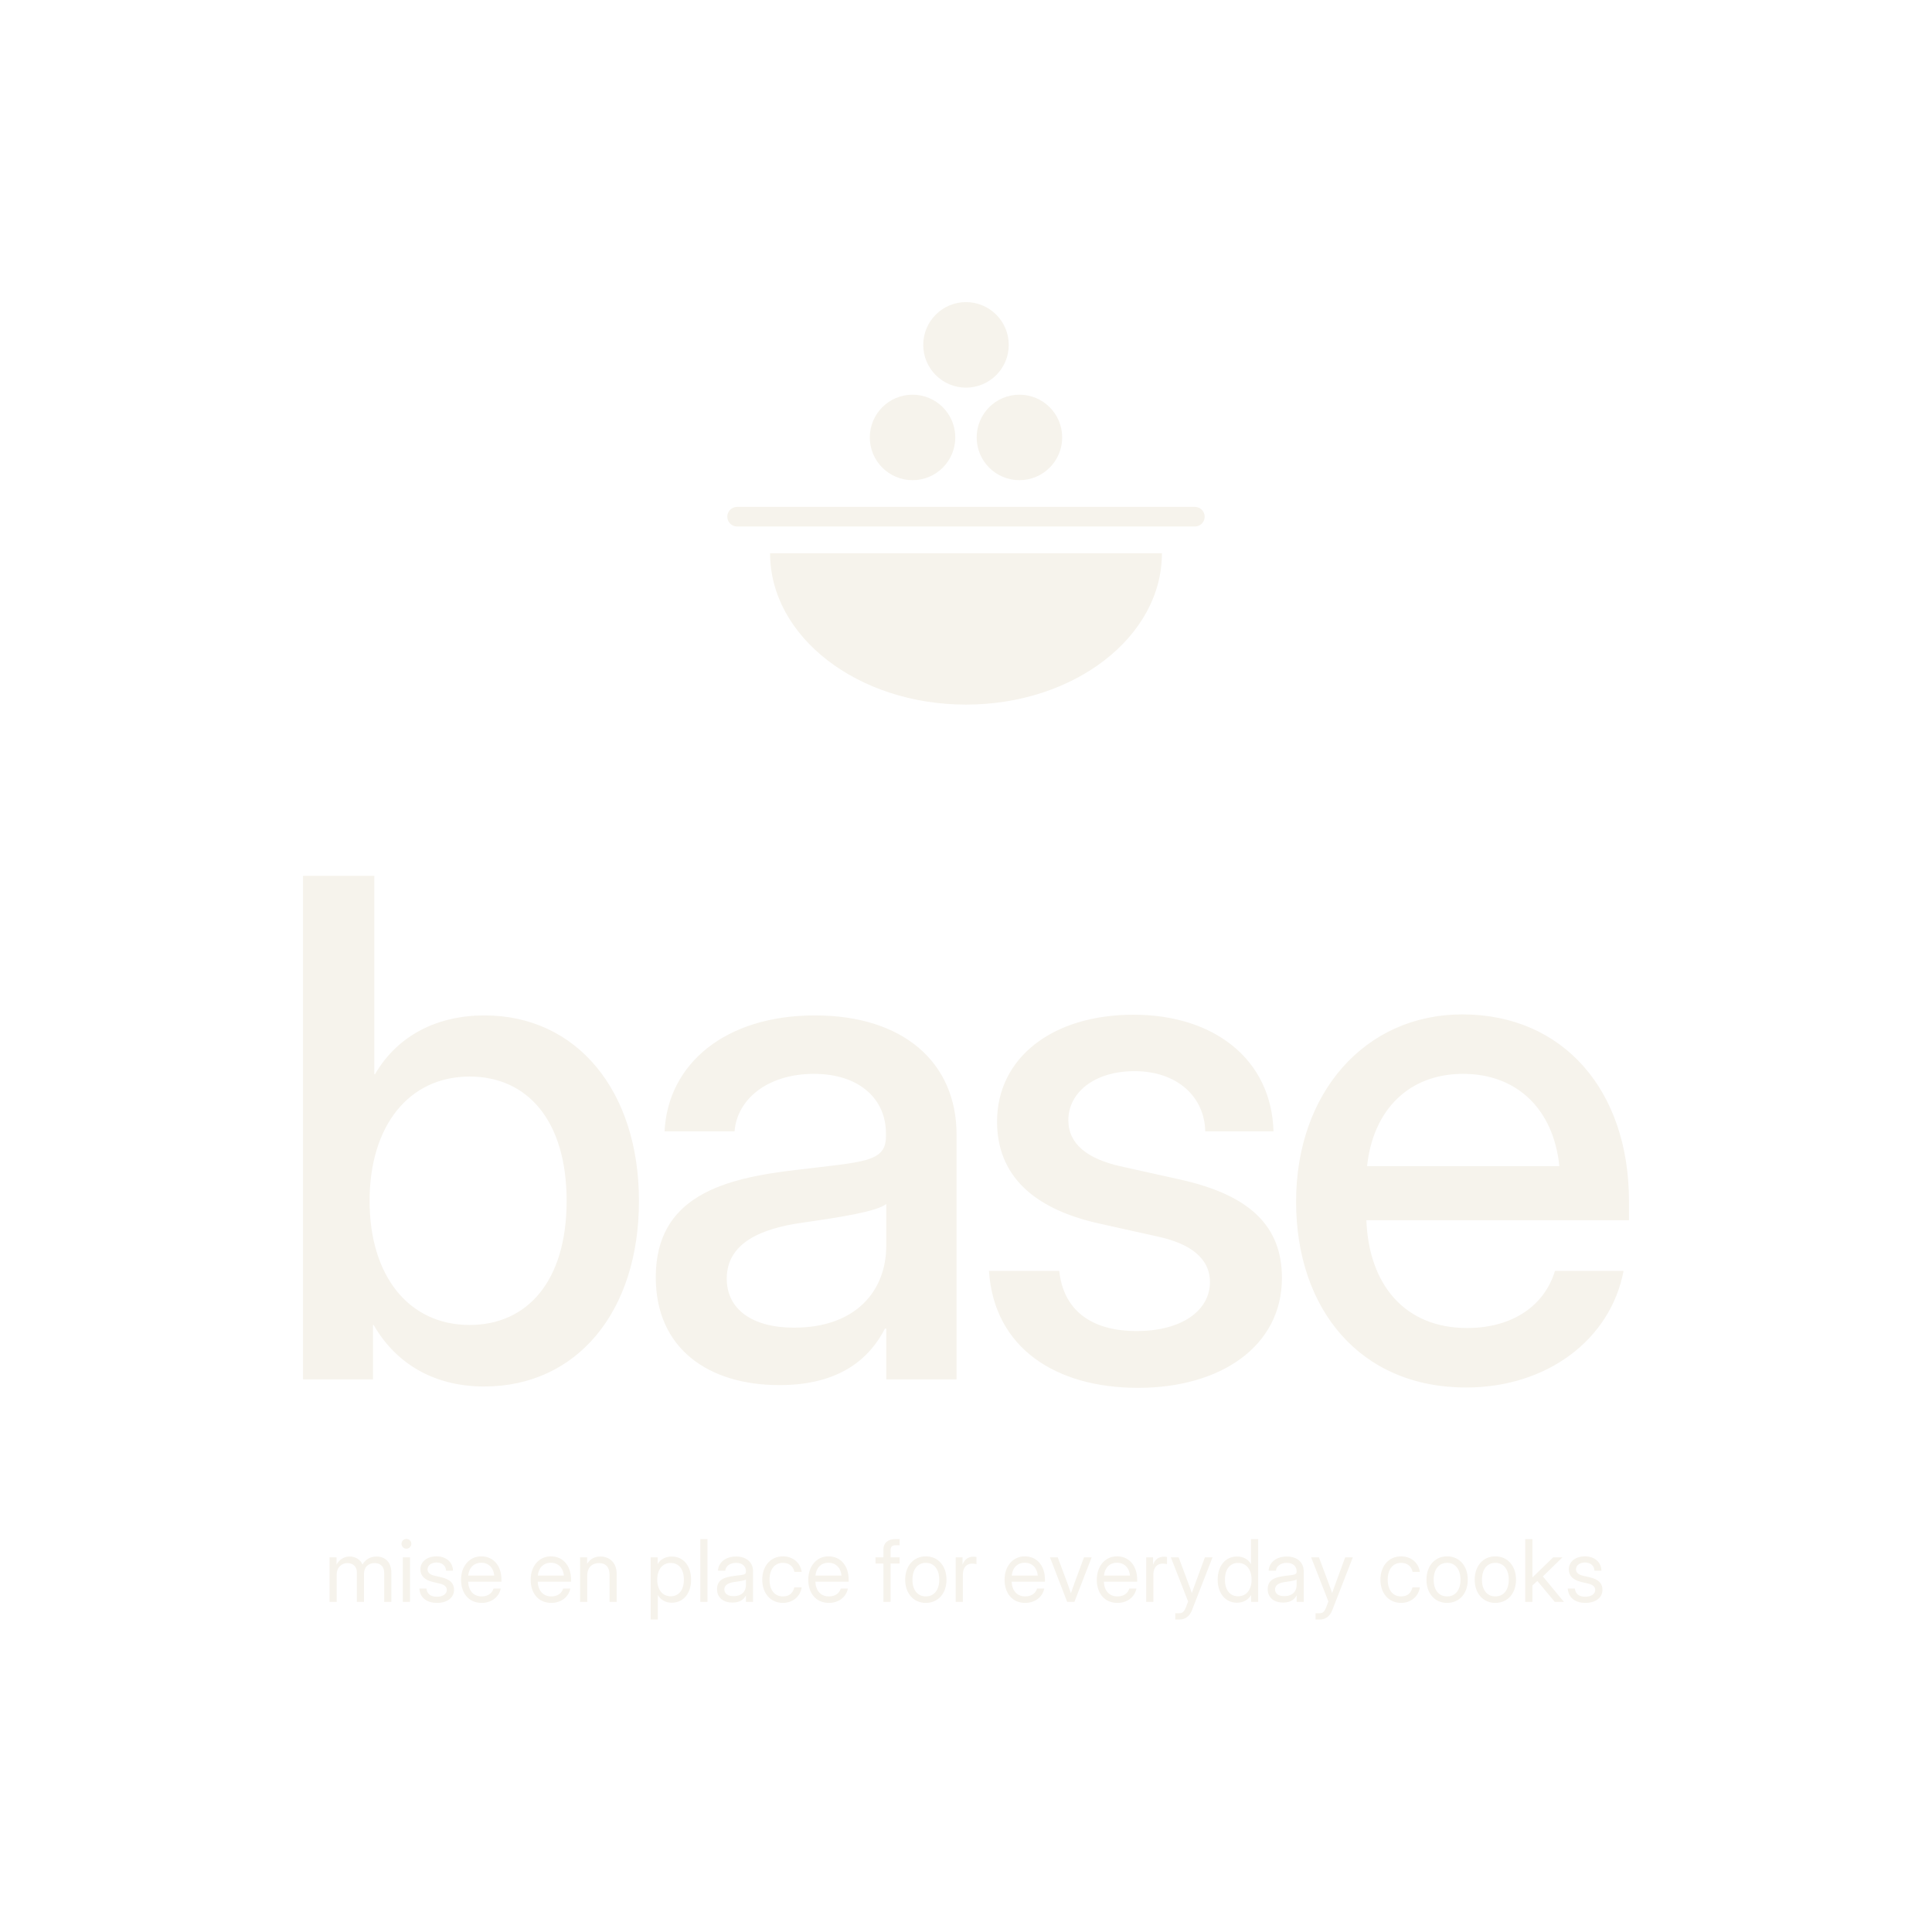
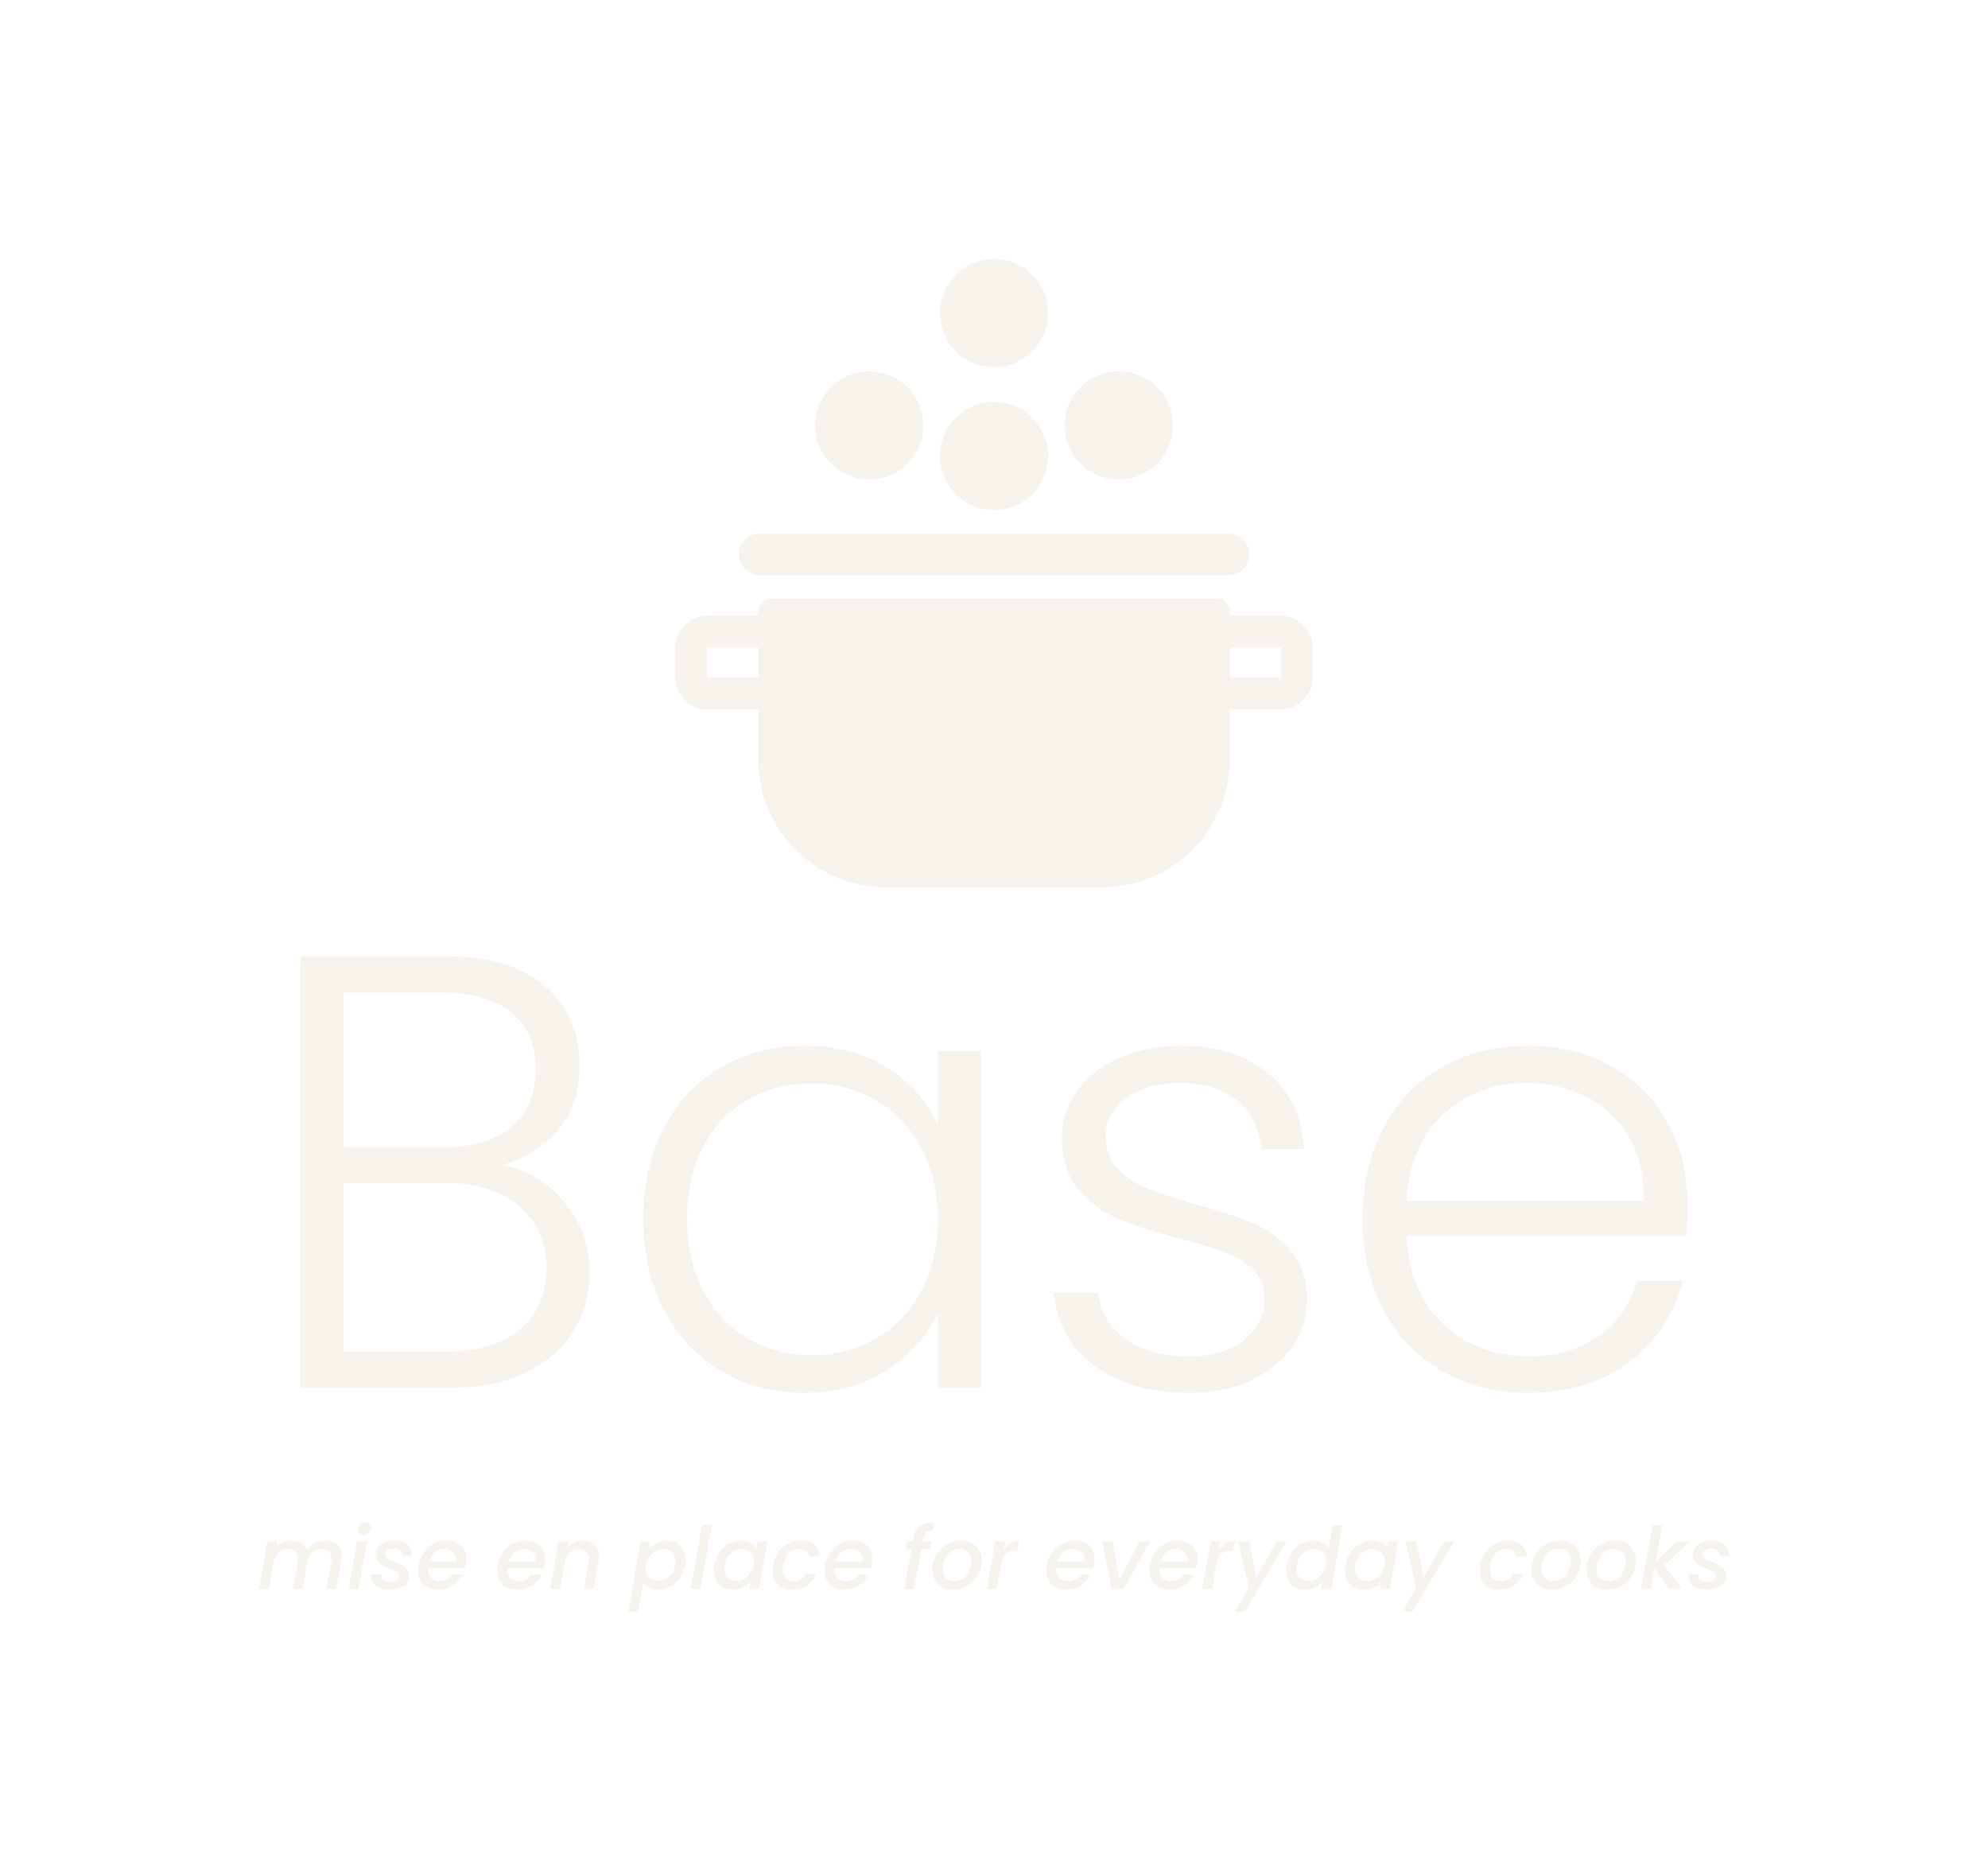
- <svg xmlns="http://www.w3.org/2000/svg" viewBox="0 0 557.77 555.28" width="558" height="555" role="img" aria-label="Base — mise en place for everyday cooks">
-   <path fill="#F6F3EC" d="M212.75 146.47L345.02 146.47C346.58 146.47 347.85 147.74 347.85 149.3L347.85 149.3C347.85 150.87 346.58 152.14 345.02 152.14L212.75 152.14C211.18 152.14 209.91 150.87 209.91 149.3L209.91 149.3C209.91 147.74 211.18 146.47 212.75 146.47ZM222.27 159.86L335.5 159.86C335.5 184.02 310.15 203.6 278.88 203.6C247.61 203.6 222.27 184.02 222.27 159.86ZM275.79 126.4C275.79 133.22 270.26 138.75 263.44 138.75C256.62 138.75 251.09 133.22 251.09 126.4C251.09 119.58 256.62 114.05 263.44 114.05C270.26 114.05 275.79 119.58 275.79 126.4ZM306.68 126.4C306.68 133.22 301.15 138.75 294.32 138.75C287.5 138.75 281.97 133.22 281.97 126.4C281.97 119.58 287.5 114.05 294.32 114.05C301.15 114.05 306.68 119.58 306.68 126.4ZM291.24 99.66C291.24 106.48 285.7 112.01 278.88 112.01C272.06 112.01 266.53 106.48 266.53 99.66C266.53 92.84 272.06 87.3 278.88 87.3C285.7 87.3 291.24 92.84 291.24 99.66Z" />
-   <path fill="#F6F3EC" d="M139.65 400.64C166.5 400.64 184.38 378.96 184.38 347.02C184.38 315.19 166.41 293.41 139.75 293.41C126.37 293.41 114.75 298.98 108.11 310.4L107.91 310.4L107.91 253.08L87.3 253.08L87.3 398.58L107.52 398.58L107.52 382.86L107.71 382.86C114.65 394.87 126.17 400.64 139.65 400.64ZM135.45 382.86C117.87 382.86 106.54 368.7 106.54 347.02C106.54 325.34 117.87 311.08 135.45 311.08C152.05 311.08 163.48 323.68 163.48 347.02C163.48 370.26 152.05 382.86 135.45 382.86ZM224.98 400.24C242.76 400.24 251.16 392.24 255.45 383.94L255.84 383.94L255.84 398.58L276.16 398.58L276.16 327.88C276.16 306.89 260.63 293.41 235.24 293.41C209.46 293.41 192.76 307.28 191.78 326.91L212 326.91C212.78 317.43 221.76 310.3 234.95 310.3C248.03 310.3 255.75 317.53 255.75 327.49L255.75 328.37C255.75 335.89 249.3 335.69 229.96 338.04C208.97 340.48 189.24 345.56 189.24 369.09C189.24 389.7 204.48 400.24 224.98 400.24ZM229.18 383.64C217.17 383.64 209.75 378.37 209.75 369.48C209.75 359.03 219.91 355.03 231.14 353.37C242.07 351.81 253.01 350.15 255.84 347.9L255.84 360.01C255.84 372.71 247.35 383.64 229.18 383.64ZM328.58 401.03C352.61 401.03 370.18 388.92 370.18 369.29C370.18 354.35 361 345.36 340.89 340.87L323.31 336.96C314.03 334.82 308.46 330.62 308.46 323.68C308.46 315.77 315.89 309.52 327.61 309.52C339.81 309.52 347.82 316.85 348.02 326.91L367.74 326.91C367.16 306.1 350.55 293.21 327.31 293.21C303.68 293.21 287.86 305.81 287.86 324.07C287.86 339.41 298.02 349.27 317.45 353.57L334.54 357.37C343.43 359.33 349.38 363.43 349.38 370.46C349.38 378.66 341.28 384.62 328.19 384.62C314.81 384.62 307 378.37 305.83 367.24L285.52 367.24C286.98 389.6 304.95 401.03 328.58 401.03ZM423.39 400.93C446.73 400.93 465.09 387.16 468.9 367.24L449.07 367.24C446.14 377 437.16 383.74 423.68 383.74C405.62 383.74 395.27 371.14 394.58 352.59L470.46 352.59L470.46 347.02C470.46 315.19 451.52 293.12 422.32 293.12C394.19 293.12 374.27 315.77 374.27 347.22C374.27 378.37 392.82 400.93 423.39 400.93ZM394.78 336.96C396.54 320.56 406.98 310.3 422.51 310.3C438.14 310.3 448.68 320.56 450.34 336.96Z" />
-   <path fill="#F6F3EC" d="M94.97 462.88L97.04 462.88L97.04 455.03C97.04 452.82 98.53 451.67 100.15 451.67C101.71 451.67 102.86 452.7 102.86 454.23L102.86 462.88L104.93 462.88L104.93 454.69C104.93 452.95 106.08 451.67 107.97 451.67C109.44 451.67 110.76 452.45 110.76 454.45L110.76 462.88L112.83 462.88L112.83 454.45C112.83 451.28 110.9 449.77 108.55 449.77C106.64 449.77 105.2 450.77 104.5 452.09C103.96 450.79 102.57 449.77 100.8 449.77C99.23 449.77 97.81 450.59 96.99 452.1L96.99 450.01L94.97 450.01ZM116.15 462.88L118.22 462.88L118.22 450.01L116.15 450.01ZM117.18 447.51C117.96 447.51 118.6 446.87 118.6 446.09C118.6 445.31 117.96 444.68 117.18 444.68C116.4 444.68 115.77 445.31 115.77 446.09C115.77 446.87 116.4 447.51 117.18 447.51ZM126.02 463.17C128.83 463.17 130.95 461.76 130.95 459.37C130.95 457.52 129.82 456.39 127.36 455.8L125.29 455.31C124.05 455.02 123.29 454.45 123.29 453.47C123.29 452.38 124.31 451.5 125.89 451.5C127.55 451.5 128.61 452.5 128.63 453.86L130.65 453.86C130.58 451.31 128.57 449.72 125.89 449.72C123.14 449.72 121.22 451.28 121.22 453.47C121.22 455.35 122.47 456.57 124.85 457.13L126.92 457.62C128.07 457.89 128.86 458.45 128.86 459.42C128.86 460.57 127.75 461.39 125.97 461.39C124.17 461.39 123.12 460.57 122.98 459.03L120.93 459.03C121.1 461.83 123.27 463.17 126.02 463.17ZM138.94 463.17C141.75 463.17 143.94 461.49 144.43 459.03L142.35 459.03C141.96 460.37 140.77 461.3 138.94 461.3C136.51 461.3 135.12 459.57 135.02 457.04L144.65 457.04L144.65 456.47C144.65 452.48 142.38 449.72 138.8 449.72C135.39 449.72 132.97 452.56 132.97 456.47C132.97 460.35 135.17 463.17 138.94 463.17ZM135.04 455.27C135.26 453 136.69 451.57 138.8 451.57C140.92 451.57 142.35 453 142.57 455.27ZM159.06 463.17C161.86 463.17 164.05 461.49 164.54 459.03L162.47 459.03C162.08 460.37 160.89 461.3 159.06 461.3C156.62 461.3 155.23 459.57 155.13 457.04L164.76 457.04L164.76 456.47C164.76 452.48 162.49 449.72 158.91 449.72C155.5 449.72 153.09 452.56 153.09 456.47C153.09 460.35 155.28 463.17 159.06 463.17ZM155.16 455.27C155.38 453 156.8 451.57 158.91 451.57C161.03 451.57 162.47 453 162.69 455.27ZM169.44 455.35C169.44 452.76 170.95 451.67 172.83 451.67C174.76 451.67 175.88 452.8 175.88 455.03L175.88 462.88L177.95 462.88L177.95 454.89C177.95 451.46 175.82 449.77 173.22 449.77C171.59 449.77 170.28 450.44 169.4 451.9L169.4 450.01L167.37 450.01L167.37 462.88L169.44 462.88ZM187.76 467.97L189.83 467.97L189.83 460.93L189.85 460.93C190.78 462.42 192.2 463.12 193.87 463.12C197.22 463.12 199.45 460.41 199.45 456.45C199.45 452.48 197.22 449.77 193.87 449.77C192.2 449.77 190.63 450.48 189.8 451.92L189.78 451.92L189.78 450.01L187.76 450.01ZM193.55 461.26C191.17 461.26 189.66 459.36 189.66 456.45C189.66 453.54 191.17 451.62 193.55 451.62C195.78 451.62 197.36 453.29 197.36 456.45C197.36 459.6 195.78 461.26 193.55 461.26ZM204.18 444.73L202.11 444.73L202.11 462.88L204.18 462.88ZM211.43 463.08C213.77 463.08 214.78 461.98 215.25 461.05L215.3 461.05L215.3 462.88L217.35 462.88L217.35 454.01C217.35 451.46 215.45 449.77 212.45 449.77C209.4 449.77 207.32 451.51 207.21 453.86L209.32 453.86C209.42 452.59 210.66 451.6 212.45 451.6C214.25 451.6 215.3 452.61 215.3 454.01L215.3 454.13C215.3 455.12 214.51 455.02 212.06 455.35C209.48 455.69 206.94 456.23 206.94 459.18C206.94 461.75 208.87 463.08 211.43 463.08ZM211.72 461.22C210.07 461.22 209.06 460.5 209.06 459.3C209.06 457.85 210.48 457.34 211.96 457.13C213.44 456.92 214.98 456.69 215.3 456.4L215.3 458.01C215.3 459.69 214.25 461.22 211.72 461.22ZM225.98 463.17C228.88 463.17 231.05 461.22 231.4 458.69L229.27 458.69C228.87 460.26 227.91 461.3 225.98 461.3C223.54 461.3 222.11 459.4 222.11 456.47C222.11 453.52 223.56 451.6 225.98 451.6C227.88 451.6 229 452.7 229.31 454.21L231.4 454.21C231.05 451.61 228.9 449.72 225.98 449.72C222.41 449.72 220.01 452.52 220.01 456.47C220.01 460.4 222.41 463.17 225.98 463.17ZM239.28 463.17C242.08 463.17 244.27 461.49 244.76 459.03L242.69 459.03C242.3 460.37 241.11 461.3 239.28 461.3C236.84 461.3 235.45 459.57 235.36 457.04L244.98 457.04L244.98 456.47C244.98 452.48 242.71 449.72 239.13 449.72C235.72 449.72 233.31 452.56 233.31 456.47C233.31 460.35 235.5 463.17 239.28 463.17ZM235.38 455.27C235.6 453 237.02 451.57 239.13 451.57C241.25 451.57 242.69 453 242.91 455.27ZM259.7 450.01L257.09 450.01L257.09 448.04C257.09 446.93 257.5 446.51 258.6 446.51L259.7 446.51L259.7 444.73L258.41 444.73C256.32 444.73 255.02 445.88 255.02 447.72L255.02 450.01L252.73 450.01L252.73 451.79L255.02 451.79L255.02 462.88L257.09 462.88L257.09 451.79L259.7 451.79ZM267.28 463.17C270.85 463.17 273.25 460.4 273.25 456.47C273.25 452.52 270.85 449.72 267.28 449.72C263.71 449.72 261.31 452.52 261.31 456.47C261.31 460.4 263.71 463.17 267.28 463.17ZM267.28 461.3C264.84 461.3 263.41 459.4 263.41 456.47C263.41 453.52 264.86 451.6 267.28 451.6C269.71 451.6 271.16 453.54 271.16 456.47C271.16 459.38 269.72 461.3 267.28 461.3ZM275.91 462.88L277.98 462.88L277.98 454.96C277.98 452.78 279.21 451.82 280.64 451.82C281.24 451.82 281.74 451.92 281.91 451.96L281.91 449.89C281.74 449.87 281.41 449.82 281.03 449.82C279.42 449.82 278.41 450.71 277.94 452.04L277.89 452.04L277.89 450.01L275.91 450.01ZM296 463.17C298.81 463.17 301 461.49 301.49 459.03L299.41 459.03C299.02 460.37 297.83 461.3 296 461.3C293.57 461.3 292.18 459.57 292.08 457.04L301.7 457.04L301.7 456.47C301.7 452.48 299.44 449.72 295.86 449.72C292.45 449.72 290.03 452.56 290.03 456.47C290.03 460.35 292.23 463.17 296 463.17ZM292.1 455.27C292.32 453 293.75 451.57 295.86 451.57C297.98 451.57 299.41 453 299.63 455.27ZM308.12 462.88L310.21 462.88L315.19 450.01L312.98 450.01L310.24 457.42C309.87 458.41 309.54 459.4 309.2 460.38C308.87 459.4 308.53 458.41 308.17 457.42L305.39 450.01L303.15 450.01ZM322.65 463.17C325.45 463.17 327.64 461.49 328.13 459.03L326.06 459.03C325.67 460.37 324.48 461.3 322.65 461.3C320.21 461.3 318.82 459.57 318.72 457.04L328.35 457.04L328.35 456.47C328.35 452.48 326.08 449.72 322.5 449.72C319.09 449.72 316.68 452.56 316.68 456.47C316.68 460.35 318.87 463.17 322.65 463.17ZM318.75 455.27C318.97 453 320.39 451.57 322.5 451.57C324.62 451.57 326.06 453 326.28 455.27ZM330.96 462.88L333.03 462.88L333.03 454.96C333.03 452.78 334.26 451.82 335.69 451.82C336.29 451.82 336.79 451.92 336.96 451.96L336.96 449.89C336.79 449.87 336.46 449.82 336.08 449.82C334.47 449.82 333.46 450.71 332.99 452.04L332.94 452.04L332.94 450.01L330.96 450.01ZM339.35 467.97L340.62 467.97C342.24 467.97 343.52 467 344.19 465.27L350.12 450.01L347.92 450.01L345.19 457.42C344.83 458.38 344.48 459.35 344.14 460.31C343.81 459.35 343.47 458.38 343.1 457.42L340.33 450.01L338.08 450.01L343.07 462.77L342.36 464.6C341.95 465.67 341.41 466.15 340.62 466.15L339.35 466.15ZM357.19 463.12C358.86 463.12 360.34 462.42 361.26 460.93L361.29 460.93L361.29 462.88L363.31 462.88L363.31 444.73L361.24 444.73L361.24 451.92L361.21 451.92C360.39 450.48 358.86 449.77 357.19 449.77C353.84 449.77 351.61 452.48 351.61 456.45C351.61 460.41 353.84 463.12 357.19 463.12ZM357.51 461.26C355.28 461.26 353.71 459.6 353.71 456.45C353.71 453.29 355.28 451.62 357.51 451.62C359.9 451.62 361.41 453.54 361.41 456.45C361.41 459.36 359.9 461.26 357.51 461.26ZM370.55 463.08C372.89 463.08 373.9 461.98 374.38 461.05L374.43 461.05L374.43 462.88L376.47 462.88L376.47 454.01C376.47 451.46 374.57 449.77 371.58 449.77C368.53 449.77 366.45 451.51 366.34 453.86L368.44 453.86C368.54 452.59 369.78 451.6 371.58 451.6C373.38 451.6 374.43 452.61 374.43 454.01L374.43 454.13C374.43 455.12 373.63 455.02 371.19 455.35C368.6 455.69 366.07 456.23 366.07 459.18C366.07 461.75 367.99 463.08 370.55 463.08ZM370.84 461.22C369.2 461.22 368.19 460.5 368.19 459.3C368.19 457.85 369.6 457.34 371.09 457.13C372.56 456.92 374.11 456.69 374.43 456.4L374.43 458.01C374.43 459.69 373.38 461.22 370.84 461.22ZM379.89 467.97L381.16 467.97C382.78 467.97 384.06 467 384.73 465.27L390.66 450.01L388.46 450.01L385.73 457.42C385.37 458.38 385.02 459.35 384.68 460.31C384.35 459.35 384.01 458.38 383.64 457.42L380.87 450.01L378.62 450.01L383.61 462.77L382.9 464.6C382.49 465.67 381.95 466.15 381.16 466.15L379.89 466.15ZM404.61 463.17C407.51 463.17 409.68 461.22 410.03 458.69L407.9 458.69C407.5 460.26 406.54 461.3 404.61 461.3C402.17 461.3 400.74 459.4 400.74 456.47C400.74 453.52 402.19 451.6 404.61 451.6C406.51 451.6 407.63 452.7 407.94 454.21L410.03 454.21C409.68 451.61 407.53 449.72 404.61 449.72C401.04 449.72 398.64 452.52 398.64 456.47C398.64 460.4 401.04 463.17 404.61 463.17ZM417.91 463.17C421.48 463.17 423.88 460.4 423.88 456.47C423.88 452.52 421.48 449.72 417.91 449.72C414.34 449.72 411.94 452.52 411.94 456.47C411.94 460.4 414.34 463.17 417.91 463.17ZM417.91 461.3C415.47 461.3 414.03 459.4 414.03 456.47C414.03 453.52 415.48 451.6 417.91 451.6C420.33 451.6 421.78 453.54 421.78 456.47C421.78 459.38 420.35 461.3 417.91 461.3ZM431.85 463.17C435.42 463.17 437.82 460.4 437.82 456.47C437.82 452.52 435.42 449.72 431.85 449.72C428.28 449.72 425.88 452.52 425.88 456.47C425.88 460.4 428.28 463.17 431.85 463.17ZM431.85 461.3C429.42 461.3 427.98 459.4 427.98 456.47C427.98 453.52 429.43 451.6 431.85 451.6C434.28 451.6 435.73 453.54 435.73 456.47C435.73 459.38 434.29 461.3 431.85 461.3ZM440.48 462.88L442.56 462.88L442.56 458.13L443.99 456.83L449.02 462.88L451.66 462.88L445.58 455.52L451.24 450.01L448.56 450.01L442.58 455.8L442.56 455.8L442.56 444.73L440.48 444.73ZM457.88 463.17C460.68 463.17 462.8 461.76 462.8 459.37C462.8 457.52 461.68 456.39 459.22 455.8L457.14 455.31C455.9 455.02 455.15 454.45 455.15 453.47C455.15 452.38 456.16 451.5 457.74 451.5C459.4 451.5 460.46 452.5 460.48 453.86L462.51 453.86C462.43 451.31 460.42 449.72 457.74 449.72C454.99 449.72 453.08 451.28 453.08 453.47C453.08 455.35 454.32 456.57 456.71 457.13L458.78 457.62C459.92 457.89 460.71 458.45 460.71 459.42C460.71 460.57 459.61 461.39 457.83 461.39C456.02 461.39 454.98 460.57 454.83 459.03L452.78 459.03C452.95 461.83 455.12 463.17 457.88 463.17Z" />
+ <svg xmlns="http://www.w3.org/2000/svg" viewBox="0 0 643.91 605.88" width="644" height="606" role="img" aria-label="Base — mise en place for everyday cooks">
+   <path fill="#F6F3EC" d="M249.63 193.93L394.28 193.93C396.51 193.93 398.32 195.74 398.32 197.98L398.32 246.04C398.32 268.87 379.82 287.37 356.99 287.37L286.92 287.37C264.09 287.37 245.59 268.87 245.59 246.04L245.59 197.98C245.59 195.74 247.4 193.93 249.63 193.93ZM246.04 172.82L397.87 172.82C401.59 172.82 404.61 175.84 404.61 179.56L404.61 179.56C404.61 183.28 401.59 186.3 397.87 186.3L246.04 186.3C242.32 186.3 239.3 183.28 239.3 179.56L239.3 179.56C239.3 175.84 242.32 172.82 246.04 172.82ZM245.6 199.32L229.42 199.32C223.47 199.32 218.64 204.15 218.64 210.11L218.64 219.09C218.64 225.04 223.47 229.87 229.42 229.87L245.6 229.87L245.6 219.54L229.42 219.54C229.17 219.54 228.97 219.34 228.97 219.09L228.97 210.11C228.97 209.86 229.17 209.66 229.42 209.66L245.6 209.66ZM398.31 199.32L398.31 209.66L414.49 209.66C414.74 209.66 414.94 209.86 414.94 210.11L414.94 219.09C414.94 219.34 414.74 219.54 414.49 219.54L398.31 219.54L398.31 229.87L414.49 229.87C420.45 229.87 425.27 225.04 425.27 219.09L425.27 210.11C425.27 204.15 420.45 199.32 414.49 199.32L398.31 199.32ZM339.47 147.67C339.47 157.34 331.63 165.19 321.96 165.19C312.28 165.19 304.44 157.34 304.44 147.67C304.44 137.99 312.28 130.15 321.96 130.15C331.63 130.15 339.47 137.99 339.47 147.67ZM299.05 137.78C299.05 147.46 291.2 155.3 281.53 155.3C271.85 155.3 264.01 147.46 264.01 137.78C264.01 128.11 271.85 120.27 281.53 120.27C291.2 120.27 299.05 128.11 299.05 137.78ZM379.9 137.78C379.9 147.46 372.06 155.3 362.38 155.3C352.71 155.3 344.87 147.46 344.87 137.78C344.87 128.11 352.71 120.27 362.38 120.27C372.06 120.27 379.9 128.11 379.9 137.78ZM339.47 101.4C339.47 111.07 331.63 118.92 321.96 118.92C312.28 118.92 304.44 111.07 304.44 101.4C304.44 91.72 312.28 83.88 321.96 83.88C331.63 83.88 339.47 91.72 339.47 101.4Z" />
+   <path fill="#F6F3EC" d="M190.96 412.14C190.96 419.2 189.19 425.57 185.66 431.24C182.12 436.9 176.96 441.37 170.16 444.64C163.36 447.9 155.22 449.54 145.76 449.54L97.36 449.54L97.36 309.74L144.36 309.74C158.49 309.74 169.26 313 176.66 319.54C184.06 326.07 187.76 334.54 187.76 344.94C187.76 353.6 185.42 360.64 180.76 366.04C176.09 371.44 170.09 375.2 162.76 377.34C170.62 378.8 177.29 382.8 182.76 389.34C188.22 395.87 190.96 403.47 190.96 412.14ZM111.36 371.54L143.96 371.54C153.42 371.54 160.72 369.3 165.86 364.84C170.99 360.37 173.56 354.2 173.56 346.34C173.56 338.6 170.99 332.54 165.86 328.14C160.72 323.74 153.22 321.54 143.36 321.54L111.36 321.54ZM176.96 410.74C176.96 402.34 173.99 395.64 168.06 390.64C162.12 385.64 154.16 383.14 144.16 383.14L111.36 383.14L111.36 437.74L144.76 437.74C154.89 437.74 162.79 435.34 168.46 430.54C174.12 425.74 176.96 419.14 176.96 410.74ZM260.56 338.74C270.96 338.74 279.92 341.14 287.46 345.94C294.99 350.74 300.42 356.87 303.76 364.34L303.76 340.34L317.76 340.34L317.76 449.54L303.76 449.54L303.76 425.34C300.29 432.8 294.79 438.97 287.26 443.84C279.72 448.7 270.76 451.14 260.36 451.14C250.49 451.14 241.59 448.8 233.66 444.14C225.72 439.47 219.52 432.87 215.06 424.34C210.59 415.8 208.36 405.94 208.36 394.74C208.36 383.54 210.59 373.7 215.06 365.24C219.52 356.77 225.72 350.24 233.66 345.64C241.59 341.04 250.56 338.74 260.56 338.74ZM263.16 350.94C255.42 350.94 248.49 352.67 242.36 356.14C236.22 359.6 231.39 364.64 227.86 371.24C224.32 377.84 222.56 385.67 222.56 394.74C222.56 403.67 224.32 411.5 227.86 418.24C231.39 424.97 236.22 430.1 242.36 433.64C248.49 437.17 255.42 438.94 263.16 438.94C270.62 438.94 277.46 437.14 283.66 433.54C289.86 429.94 294.76 424.8 298.36 418.14C301.96 411.47 303.76 403.74 303.76 394.94C303.76 386.14 301.96 378.4 298.36 371.74C294.76 365.07 289.86 359.94 283.66 356.34C277.46 352.74 270.62 350.94 263.16 350.94ZM341.36 418.74L355.76 418.74C356.42 424.87 359.32 429.84 364.46 433.64C369.59 437.44 376.49 439.34 385.16 439.34C392.76 439.34 398.72 437.54 403.06 433.94C407.39 430.34 409.56 425.87 409.56 420.54C409.56 416.8 408.36 413.74 405.96 411.34C403.56 408.94 400.52 407.04 396.86 405.64C393.19 404.24 388.22 402.74 381.96 401.14C373.82 399 367.22 396.87 362.16 394.74C357.09 392.6 352.79 389.44 349.26 385.24C345.72 381.04 343.96 375.4 343.96 368.34C343.96 363 345.56 358.07 348.76 353.54C351.96 349 356.49 345.4 362.36 342.74C368.22 340.07 374.89 338.74 382.36 338.74C394.09 338.74 403.56 341.7 410.76 347.64C417.96 353.57 421.82 361.74 422.36 372.14L408.36 372.14C407.96 365.74 405.46 360.57 400.86 356.64C396.26 352.7 389.96 350.74 381.96 350.74C374.89 350.74 369.16 352.4 364.76 355.74C360.36 359.07 358.16 363.2 358.16 368.14C358.16 372.4 359.46 375.9 362.06 378.64C364.66 381.37 367.89 383.5 371.76 385.04C375.62 386.57 380.82 388.27 387.36 390.14C395.22 392.27 401.49 394.34 406.16 396.34C410.82 398.34 414.82 401.27 418.16 405.14C421.49 409 423.22 414.14 423.36 420.54C423.36 426.4 421.76 431.64 418.56 436.24C415.36 440.84 410.89 444.47 405.16 447.14C399.42 449.8 392.82 451.14 385.36 451.14C372.82 451.14 362.59 448.24 354.66 442.44C346.72 436.64 342.29 428.74 341.36 418.74ZM546.16 400.34L455.56 400.34C455.96 408.6 457.96 415.67 461.56 421.54C465.16 427.4 469.89 431.84 475.76 434.84C481.62 437.84 488.02 439.34 494.96 439.34C504.02 439.34 511.66 437.14 517.86 432.74C524.06 428.34 528.16 422.4 530.16 414.94L544.96 414.94C542.29 425.6 536.59 434.3 527.86 441.04C519.12 447.77 508.16 451.14 494.96 451.14C484.69 451.14 475.49 448.84 467.36 444.24C459.22 439.64 452.86 433.1 448.26 424.64C443.66 416.17 441.36 406.27 441.36 394.94C441.36 383.6 443.62 373.67 448.16 365.14C452.69 356.6 459.02 350.07 467.16 345.54C475.29 341 484.56 338.74 494.96 338.74C505.36 338.74 514.46 341 522.26 345.54C530.06 350.07 536.06 356.17 540.26 363.84C544.46 371.5 546.56 380 546.56 389.34C546.56 394.14 546.42 397.8 546.16 400.34ZM494.36 350.74C483.96 350.74 475.09 354.07 467.76 360.74C460.42 367.4 456.36 376.8 455.56 388.94L532.36 388.94C532.49 380.8 530.86 373.87 527.46 368.14C524.06 362.4 519.42 358.07 513.56 355.14C507.69 352.2 501.29 350.74 494.36 350.74Z" />
+   <path fill="#F6F3EC" d="M110.65 504.04C110.65 504.47 110.61 504.98 110.51 505.58L108.89 514.67L105.73 514.67L107.27 506.06C107.34 505.53 107.38 505.16 107.38 504.94C107.38 503.91 107.1 503.13 106.53 502.59C105.96 502.05 105.17 501.78 104.16 501.78C102.95 501.78 101.93 502.15 101.1 502.88C100.27 503.62 99.74 504.68 99.52 506.06L97.98 514.67L94.82 514.67L96.36 506.06C96.43 505.53 96.47 505.16 96.47 504.94C96.47 503.91 96.19 503.13 95.62 502.59C95.05 502.05 94.26 501.78 93.25 501.78C92.04 501.78 91.02 502.15 90.19 502.88C89.36 503.62 88.83 504.68 88.61 506.06L88.61 505.97L87.07 514.67L83.88 514.67L86.59 499.26L89.78 499.26L89.48 501.05C90.09 500.42 90.83 499.92 91.7 499.55C92.57 499.19 93.47 499.01 94.4 499.01C95.63 499.01 96.69 499.27 97.58 499.79C98.46 500.31 99.08 501.07 99.44 502.06C100.05 501.12 100.9 500.38 101.98 499.83C103.06 499.28 104.17 499.01 105.31 499.01C106.93 499.01 108.23 499.45 109.2 500.32C110.17 501.2 110.65 502.44 110.65 504.04ZM115.94 495.54C115.94 494.88 116.19 494.32 116.68 493.84C117.18 493.37 117.74 493.13 118.38 493.13C118.88 493.13 119.29 493.29 119.59 493.61C119.9 493.92 120.06 494.33 120.06 494.81C120.06 495.46 119.81 496.03 119.33 496.5C118.84 496.98 118.28 497.22 117.65 497.22C117.15 497.22 116.74 497.06 116.42 496.74C116.1 496.42 115.94 496.02 115.94 495.54ZM118.85 499.26L116.14 514.67L112.95 514.67L115.66 499.26ZM120.28 510.56C120.28 510.41 120.3 510.21 120.33 509.95L123.44 509.95C123.37 510.65 123.58 511.24 124.08 511.71C124.59 512.18 125.3 512.41 126.21 512.41C127.11 512.41 127.84 512.25 128.42 511.93C129 511.62 129.29 511.15 129.29 510.53C129.29 510.01 129.05 509.59 128.57 509.27C128.1 508.96 127.34 508.6 126.29 508.21C125.31 507.82 124.5 507.46 123.89 507.12C123.27 506.78 122.74 506.32 122.29 505.74C121.85 505.15 121.62 504.42 121.62 503.54C121.62 502.64 121.88 501.86 122.39 501.18C122.9 500.49 123.62 499.96 124.55 499.58C125.47 499.2 126.53 499.01 127.72 499.01C128.8 499.01 129.77 499.19 130.62 499.55C131.47 499.92 132.13 500.43 132.6 501.09C133.08 501.75 133.32 502.51 133.32 503.37C133.32 503.63 133.31 503.83 133.29 503.96L130.27 503.96C130.34 503.23 130.13 502.64 129.64 502.2C129.14 501.75 128.44 501.52 127.53 501.52C126.72 501.52 126.07 501.69 125.58 502.03C125.09 502.36 124.84 502.82 124.84 503.4C124.84 503.98 125.09 504.44 125.59 504.78C126.1 505.13 126.87 505.51 127.92 505.92C128.87 506.29 129.64 506.64 130.24 506.98C130.84 507.32 131.35 507.76 131.78 508.32C132.21 508.88 132.42 509.58 132.42 510.42C132.42 511.34 132.15 512.13 131.6 512.81C131.05 513.49 130.29 514.02 129.32 514.38C128.35 514.74 127.25 514.93 126.01 514.93C124.95 514.93 123.98 514.74 123.1 514.38C122.23 514.02 121.54 513.5 121.03 512.84C120.53 512.18 120.28 511.42 120.28 510.56ZM151 504.99C151 505.42 150.95 505.94 150.86 506.53C150.78 506.94 150.65 507.45 150.47 508.04L138.69 508.04C138.67 508.17 138.66 508.37 138.66 508.63C138.66 509.73 139 510.61 139.68 511.26C140.36 511.91 141.25 512.24 142.35 512.24C144.09 512.24 145.42 511.52 146.35 510.09L149.8 510.09C149.09 511.5 148.04 512.66 146.66 513.57C145.28 514.47 143.69 514.93 141.88 514.93C140.59 514.93 139.46 514.67 138.49 514.17C137.52 513.67 136.77 512.94 136.23 512C135.69 511.06 135.41 509.96 135.41 508.69C135.41 508.15 135.47 507.57 135.58 506.95C135.86 505.37 136.43 503.97 137.29 502.77C138.15 501.57 139.22 500.64 140.49 499.99C141.77 499.33 143.16 499.01 144.68 499.01C146.6 499.01 148.13 499.55 149.28 500.63C150.42 501.71 151 503.17 151 504.99ZM147.73 505.02C147.73 504 147.38 503.18 146.7 502.59C146.02 501.99 145.14 501.69 144.06 501.69C142.92 501.69 141.9 502.06 140.98 502.78C140.07 503.51 139.44 504.5 139.11 505.75L147.67 505.75C147.71 505.41 147.73 505.17 147.73 505.02ZM176.65 504.99C176.65 505.42 176.61 505.94 176.51 506.53C176.44 506.94 176.31 507.45 176.12 508.04L164.34 508.04C164.33 508.17 164.32 508.37 164.32 508.63C164.32 509.73 164.66 510.61 165.34 511.26C166.02 511.91 166.91 512.24 168.01 512.24C169.74 512.24 171.08 511.52 172.01 510.09L175.45 510.09C174.74 511.5 173.7 512.66 172.32 513.57C170.94 514.47 169.34 514.93 167.53 514.93C166.25 514.93 165.12 514.67 164.15 514.17C163.18 513.67 162.42 512.94 161.88 512C161.34 511.06 161.07 509.96 161.07 508.69C161.07 508.15 161.13 507.57 161.24 506.95C161.52 505.37 162.09 503.97 162.94 502.77C163.8 501.57 164.87 500.64 166.15 499.99C167.43 499.33 168.82 499.01 170.33 499.01C172.25 499.01 173.79 499.55 174.93 500.63C176.08 501.71 176.65 503.17 176.65 504.99ZM173.38 505.02C173.38 504 173.04 503.18 172.36 502.59C171.68 501.99 170.8 501.69 169.72 501.69C168.58 501.69 167.55 502.06 166.64 502.78C165.72 503.51 165.1 504.5 164.76 505.75L173.32 505.75C173.36 505.41 173.38 505.17 173.38 505.02ZM194.06 504.04C194.06 504.45 194.01 504.97 193.92 505.58L192.29 514.67L189.13 514.67L190.67 506.06C190.75 505.53 190.78 505.16 190.78 504.94C190.78 503.91 190.5 503.13 189.93 502.59C189.36 502.05 188.57 501.78 187.57 501.78C186.35 501.78 185.33 502.15 184.5 502.88C183.67 503.62 183.14 504.68 182.92 506.06L182.92 505.97L181.38 514.67L178.19 514.67L180.91 499.26L184.1 499.26L183.79 501.05C184.42 500.42 185.17 499.92 186.04 499.55C186.91 499.19 187.81 499.01 188.74 499.01C190.36 499.01 191.65 499.44 192.62 500.31C193.58 501.18 194.06 502.42 194.06 504.04ZM216.07 499.01C217.25 499.01 218.29 499.26 219.21 499.76C220.12 500.27 220.83 500.98 221.33 501.92C221.84 502.85 222.09 503.94 222.09 505.19C222.09 505.73 222.03 506.3 221.92 506.9C221.64 508.44 221.08 509.83 220.23 511.05C219.38 512.27 218.35 513.22 217.12 513.9C215.9 514.59 214.62 514.93 213.28 514.93C212.1 514.93 211.1 514.69 210.27 514.21C209.44 513.74 208.79 513.14 208.32 512.44L206.65 522L203.46 522L207.46 499.26L210.65 499.26L210.26 501.52C210.93 500.82 211.77 500.22 212.79 499.73C213.8 499.25 214.9 499.01 216.07 499.01ZM218.79 505.75C218.79 504.5 218.42 503.53 217.68 502.83C216.95 502.13 216.02 501.78 214.9 501.78C214.1 501.78 213.3 501.98 212.51 502.39C211.71 502.8 211.03 503.4 210.45 504.18C209.87 504.97 209.49 505.89 209.3 506.95C209.23 507.31 209.19 507.69 209.19 508.1C209.19 509.35 209.56 510.34 210.3 511.07C211.03 511.79 211.95 512.16 213.05 512.16C213.87 512.16 214.68 511.95 215.47 511.53C216.27 511.11 216.95 510.5 217.53 509.69C218.11 508.89 218.49 507.96 218.68 506.9C218.75 506.54 218.79 506.16 218.79 505.75ZM230.57 493.97L226.9 514.67L223.71 514.67L227.38 493.97ZM240.08 499.01C241.29 499.01 242.31 499.24 243.13 499.72C243.95 500.2 244.57 500.79 244.98 501.5L245.37 499.26L248.58 499.26L245.87 514.67L242.65 514.67L243.07 512.38C242.4 513.11 241.56 513.71 240.54 514.2C239.52 514.68 238.42 514.93 237.23 514.93C236.07 514.93 235.04 514.67 234.13 514.14C233.23 513.62 232.52 512.88 232.01 511.92C231.49 510.96 231.24 509.85 231.24 508.6C231.24 508.04 231.29 507.47 231.41 506.9C231.69 505.35 232.25 503.98 233.1 502.78C233.95 501.59 234.99 500.66 236.22 500C237.45 499.34 238.74 499.01 240.08 499.01ZM244.14 505.81C244.14 504.56 243.77 503.57 243.03 502.85C242.29 502.14 241.38 501.78 240.28 501.78C239.45 501.78 238.65 501.98 237.87 502.38C237.09 502.78 236.4 503.37 235.83 504.14C235.25 504.91 234.87 505.83 234.68 506.9C234.61 507.25 234.57 507.63 234.57 508.04C234.57 509.31 234.94 510.31 235.67 511.05C236.41 511.79 237.33 512.16 238.43 512.16C239.25 512.16 240.05 511.95 240.83 511.54C241.62 511.13 242.3 510.53 242.88 509.74C243.46 508.94 243.84 508.02 244.02 506.95C244.1 506.6 244.14 506.22 244.14 505.81ZM259.33 499.01C261.19 499.01 262.66 499.45 263.72 500.34C264.78 501.22 265.39 502.49 265.54 504.13L262.1 504.13C261.95 503.36 261.6 502.77 261.06 502.34C260.52 501.91 259.78 501.69 258.85 501.69C257.55 501.69 256.43 502.15 255.5 503.08C254.56 504 253.95 505.29 253.65 506.95C253.56 507.55 253.51 508.03 253.51 508.41C253.51 509.64 253.82 510.58 254.43 511.25C255.05 511.91 255.91 512.24 257.01 512.24C258.85 512.24 260.21 511.43 261.09 509.81L264.53 509.81C263.8 511.37 262.75 512.62 261.36 513.54C259.97 514.46 258.36 514.93 256.53 514.93C254.59 514.93 253.05 514.37 251.91 513.26C250.78 512.15 250.21 510.65 250.21 508.74C250.21 508.16 250.26 507.57 250.38 506.95C250.65 505.37 251.22 503.97 252.07 502.77C252.92 501.57 253.97 500.64 255.23 499.99C256.49 499.33 257.85 499.01 259.33 499.01ZM282.58 504.99C282.58 505.42 282.53 505.94 282.44 506.53C282.36 506.94 282.23 507.45 282.05 508.04L270.27 508.04C270.25 508.17 270.24 508.37 270.24 508.63C270.24 509.73 270.58 510.61 271.26 511.26C271.94 511.91 272.83 512.24 273.93 512.24C275.67 512.24 277 511.52 277.93 510.09L281.37 510.09C280.67 511.5 279.62 512.66 278.24 513.57C276.86 514.47 275.27 514.93 273.46 514.93C272.17 514.93 271.04 514.67 270.07 514.17C269.1 513.67 268.35 512.94 267.81 512C267.26 511.06 266.99 509.96 266.99 508.69C266.99 508.15 267.05 507.57 267.16 506.95C267.44 505.37 268.01 503.97 268.87 502.77C269.73 501.57 270.79 500.64 272.07 499.99C273.35 499.33 274.74 499.01 276.25 499.01C278.18 499.01 279.71 499.55 280.86 500.63C282 501.71 282.58 503.17 282.58 504.99ZM279.3 505.02C279.3 504 278.96 503.18 278.28 502.59C277.6 501.99 276.72 501.69 275.64 501.69C274.5 501.69 273.48 502.06 272.56 502.78C271.65 503.51 271.02 504.5 270.69 505.75L279.25 505.75C279.29 505.41 279.3 505.17 279.3 505.02ZM299.03 498.17L298.83 499.26L301.69 499.26L301.24 501.86L298.38 501.86L296.12 514.67L292.9 514.67L295.17 501.86L293.35 501.86L293.8 499.26L295.62 499.26L295.81 498.17C296.13 496.4 296.83 495.1 297.91 494.29C298.99 493.48 300.54 493.08 302.55 493.08L302.11 495.73C301.14 495.73 300.42 495.92 299.95 496.29C299.49 496.67 299.18 497.29 299.03 498.17ZM301.97 508.44C301.97 506.7 302.37 505.12 303.18 503.68C303.99 502.24 305.11 501.11 306.54 500.27C307.97 499.43 309.56 499.01 311.31 499.01C312.62 499.01 313.77 499.28 314.78 499.83C315.79 500.38 316.57 501.15 317.14 502.13C317.71 503.11 318 504.24 318 505.53C318 507.26 317.58 508.85 316.74 510.28C315.9 511.72 314.76 512.85 313.32 513.68C311.89 514.51 310.29 514.93 308.54 514.93C307.24 514.93 306.09 514.66 305.1 514.11C304.11 513.57 303.34 512.81 302.79 511.82C302.24 510.83 301.97 509.7 301.97 508.44ZM314.7 505.72C314.7 504.43 314.33 503.44 313.6 502.74C312.88 502.04 311.96 501.69 310.86 501.69C309.78 501.69 308.82 502 307.97 502.6C307.12 503.21 306.46 504.02 305.98 505.04C305.51 506.05 305.27 507.14 305.27 508.3C305.27 509.55 305.61 510.52 306.29 511.21C306.97 511.9 307.85 512.24 308.93 512.24C310 512.24 310.97 511.94 311.86 511.33C312.74 510.72 313.44 509.92 313.94 508.92C314.44 507.93 314.7 506.86 314.7 505.72ZM330.22 499.01L329.64 502.31L328.82 502.31C327.59 502.31 326.6 502.62 325.86 503.23C325.11 503.85 324.59 504.91 324.29 506.42L322.84 514.67L319.65 514.67L322.36 499.26L325.55 499.26L325.08 501.97C325.71 501.04 326.46 500.31 327.33 499.79C328.2 499.27 329.16 499.01 330.22 499.01ZM354.51 504.99C354.51 505.42 354.46 505.94 354.37 506.53C354.29 506.94 354.16 507.45 353.98 508.04L342.2 508.04C342.18 508.17 342.17 508.37 342.17 508.63C342.17 509.73 342.51 510.61 343.19 511.26C343.87 511.91 344.76 512.24 345.86 512.24C347.6 512.24 348.93 511.52 349.86 510.09L353.3 510.09C352.6 511.5 351.55 512.66 350.17 513.57C348.79 514.47 347.2 514.93 345.39 514.93C344.1 514.93 342.97 514.67 342 514.17C341.03 513.67 340.28 512.94 339.74 512C339.19 511.06 338.92 509.96 338.92 508.69C338.92 508.15 338.98 507.57 339.09 506.95C339.37 505.37 339.94 503.97 340.8 502.77C341.66 501.57 342.72 500.64 344 499.99C345.28 499.33 346.67 499.01 348.19 499.01C350.11 499.01 351.64 499.55 352.79 500.63C353.93 501.71 354.51 503.17 354.51 504.99ZM351.23 505.02C351.23 504 350.89 503.18 350.21 502.59C349.53 501.99 348.65 501.69 347.57 501.69C346.43 501.69 345.41 502.06 344.49 502.78C343.58 503.51 342.95 504.5 342.62 505.75L351.18 505.75C351.22 505.41 351.23 505.17 351.23 505.02ZM362.51 511.82L369.08 499.26L372.53 499.26L363.94 514.67L360.08 514.67L356.94 499.26L360.36 499.26ZM387.89 504.99C387.89 505.42 387.84 505.94 387.75 506.53C387.67 506.94 387.54 507.45 387.35 508.04L375.58 508.04C375.56 508.17 375.55 508.37 375.55 508.63C375.55 509.73 375.89 510.61 376.57 511.26C377.25 511.91 378.14 512.24 379.24 512.24C380.97 512.24 382.31 511.52 383.24 510.09L386.68 510.09C385.97 511.5 384.93 512.66 383.55 513.57C382.17 514.47 380.57 514.93 378.76 514.93C377.48 514.93 376.35 514.67 375.38 514.17C374.41 513.67 373.65 512.94 373.11 512C372.57 511.06 372.3 509.96 372.3 508.69C372.3 508.15 372.36 507.57 372.47 506.95C372.75 505.37 373.32 503.97 374.18 502.77C375.03 501.57 376.1 500.64 377.38 499.99C378.66 499.33 380.05 499.01 381.56 499.01C383.48 499.01 385.02 499.55 386.16 500.63C387.31 501.71 387.89 503.17 387.89 504.99ZM384.61 505.02C384.61 504 384.27 503.18 383.59 502.59C382.91 501.99 382.03 501.69 380.95 501.69C379.81 501.69 378.78 502.06 377.87 502.78C376.96 503.51 376.33 504.5 375.99 505.75L384.56 505.75C384.59 505.41 384.61 505.17 384.61 505.02ZM400 499.01L399.41 502.31L398.6 502.31C397.37 502.31 396.38 502.62 395.64 503.23C394.89 503.85 394.37 504.91 394.07 506.42L392.61 514.67L389.42 514.67L392.14 499.26L395.33 499.26L394.85 501.97C395.49 501.04 396.24 500.31 397.1 499.79C397.97 499.27 398.94 499.01 400 499.01ZM404.62 499.26L406.88 511.01L413.46 499.26L416.76 499.26L403.33 521.92L400.03 521.92L404.48 514.42L401.06 499.26ZM425.46 499.01C426.47 499.01 427.42 499.23 428.31 499.66C429.21 500.1 429.89 500.69 430.36 501.41L431.67 493.97L434.89 493.97L431.22 514.67L428.01 514.67L428.43 512.35C427.75 513.12 426.92 513.74 425.92 514.21C424.92 514.69 423.83 514.93 422.63 514.93C421.46 514.93 420.41 514.67 419.5 514.14C418.59 513.62 417.87 512.88 417.36 511.92C416.85 510.96 416.59 509.85 416.59 508.6C416.59 508.04 416.65 507.47 416.76 506.9C417.04 505.35 417.6 503.98 418.45 502.78C419.3 501.59 420.34 500.66 421.57 500C422.8 499.34 424.1 499.01 425.46 499.01ZM429.49 505.81C429.49 504.56 429.12 503.57 428.38 502.85C427.65 502.14 426.73 501.78 425.63 501.78C424.81 501.78 424 501.98 423.22 502.38C422.44 502.78 421.76 503.37 421.18 504.14C420.6 504.91 420.22 505.83 420.03 506.9C419.96 507.25 419.92 507.63 419.92 508.04C419.92 509.31 420.29 510.31 421.02 511.05C421.76 511.79 422.68 512.16 423.78 512.16C424.6 512.16 425.4 511.95 426.19 511.54C426.97 511.13 427.65 510.53 428.23 509.74C428.81 508.94 429.19 508.02 429.38 506.95C429.45 506.6 429.49 506.22 429.49 505.81ZM444.4 499.01C445.61 499.01 446.63 499.24 447.45 499.72C448.27 500.2 448.89 500.79 449.3 501.5L449.69 499.26L452.91 499.26L450.19 514.67L446.97 514.67L447.39 512.38C446.72 513.11 445.88 513.71 444.86 514.2C443.85 514.68 442.74 514.93 441.55 514.93C440.39 514.93 439.36 514.67 438.46 514.14C437.55 513.62 436.84 512.88 436.33 511.92C435.82 510.96 435.56 509.85 435.56 508.6C435.56 508.04 435.62 507.47 435.73 506.9C436.01 505.35 436.57 503.98 437.42 502.78C438.27 501.59 439.31 500.66 440.54 500C441.77 499.34 443.06 499.01 444.4 499.01ZM448.46 505.81C448.46 504.56 448.09 503.57 447.35 502.85C446.62 502.14 445.7 501.78 444.6 501.78C443.78 501.78 442.97 501.98 442.19 502.38C441.41 502.78 440.73 503.37 440.15 504.14C439.57 504.91 439.19 505.83 439 506.9C438.93 507.25 438.89 507.63 438.89 508.04C438.89 509.31 439.26 510.31 439.99 511.05C440.73 511.79 441.65 512.16 442.75 512.16C443.57 512.16 444.37 511.95 445.16 511.54C445.94 511.13 446.62 510.53 447.2 509.74C447.78 508.94 448.16 508.02 448.35 506.95C448.42 506.6 448.46 506.22 448.46 505.81ZM458.84 499.26L461.1 511.01L467.68 499.26L470.98 499.26L457.55 521.92L454.25 521.92L458.7 514.42L455.28 499.26ZM488.33 499.01C490.19 499.01 491.65 499.45 492.72 500.34C493.78 501.22 494.39 502.49 494.54 504.13L491.1 504.13C490.95 503.36 490.6 502.77 490.06 502.34C489.52 501.91 488.78 501.69 487.85 501.69C486.54 501.69 485.42 502.15 484.49 503.08C483.56 504 482.94 505.29 482.65 506.95C482.55 507.55 482.51 508.03 482.51 508.41C482.51 509.64 482.81 510.58 483.43 511.25C484.04 511.91 484.9 512.24 486 512.24C487.85 512.24 489.21 511.43 490.09 509.81L493.53 509.81C492.8 511.37 491.74 512.62 490.35 513.54C488.96 514.46 487.36 514.93 485.53 514.93C483.59 514.93 482.05 514.37 480.91 513.26C479.77 512.15 479.2 510.65 479.2 508.74C479.2 508.16 479.26 507.57 479.37 506.95C479.65 505.37 480.22 503.97 481.07 502.77C481.91 501.57 482.97 500.64 484.23 499.99C485.49 499.33 486.85 499.01 488.33 499.01ZM496.02 508.44C496.02 506.7 496.42 505.12 497.24 503.68C498.05 502.24 499.17 501.11 500.59 500.27C502.02 499.43 503.61 499.01 505.36 499.01C506.67 499.01 507.83 499.28 508.83 499.83C509.84 500.38 510.63 501.15 511.2 502.13C511.77 503.11 512.05 504.24 512.05 505.53C512.05 507.26 511.63 508.85 510.79 510.28C509.95 511.72 508.81 512.85 507.38 513.68C505.94 514.51 504.35 514.93 502.59 514.93C501.29 514.93 500.14 514.66 499.15 514.11C498.16 513.57 497.39 512.81 496.84 511.82C496.29 510.83 496.02 509.7 496.02 508.44ZM508.75 505.72C508.75 504.43 508.39 503.44 507.66 502.74C506.93 502.04 506.02 501.69 504.92 501.69C503.83 501.69 502.87 502 502.02 502.6C501.17 503.21 500.51 504.02 500.03 505.04C499.56 506.05 499.32 507.14 499.32 508.3C499.32 509.55 499.66 510.52 500.34 511.21C501.02 511.9 501.9 512.24 502.99 512.24C504.05 512.24 505.02 511.94 505.91 511.33C506.8 510.72 507.49 509.92 507.99 508.92C508.5 507.93 508.75 506.86 508.75 505.72ZM513.87 508.44C513.87 506.7 514.27 505.12 515.09 503.68C515.9 502.24 517.02 501.11 518.44 500.27C519.87 499.43 521.46 499.01 523.21 499.01C524.52 499.01 525.68 499.28 526.68 499.83C527.69 500.38 528.48 501.15 529.05 502.13C529.62 503.11 529.9 504.24 529.9 505.53C529.9 507.26 529.48 508.85 528.64 510.28C527.8 511.72 526.66 512.85 525.23 513.68C523.79 514.51 522.2 514.93 520.44 514.93C519.14 514.93 517.99 514.66 517 514.11C516.01 513.57 515.24 512.81 514.69 511.82C514.14 510.83 513.87 509.7 513.87 508.44ZM526.6 505.72C526.6 504.43 526.23 503.44 525.51 502.74C524.78 502.04 523.87 501.69 522.77 501.69C521.68 501.69 520.72 502 519.87 502.6C519.02 503.21 518.36 504.02 517.88 505.04C517.41 506.05 517.17 507.14 517.17 508.3C517.17 509.55 517.51 510.52 518.19 511.21C518.87 511.9 519.75 512.24 520.84 512.24C521.9 512.24 522.87 511.94 523.76 511.33C524.64 510.72 525.34 509.92 525.84 508.92C526.35 507.93 526.6 506.86 526.6 505.72ZM538.99 506.98L544.76 514.67L540.45 514.67L535.92 508.04L534.74 514.67L531.55 514.67L535.22 493.97L538.41 493.97L536.28 505.97L543.05 499.26L547.47 499.26ZM546.99 510.56C546.99 510.41 547.01 510.21 547.05 509.95L550.16 509.95C550.08 510.65 550.3 511.24 550.8 511.71C551.3 512.18 552.01 512.41 552.93 512.41C553.82 512.41 554.56 512.25 555.14 511.93C555.71 511.62 556 511.15 556 510.53C556 510.01 555.77 509.59 555.29 509.27C554.81 508.96 554.05 508.6 553.01 508.21C552.02 507.82 551.22 507.46 550.6 507.12C549.99 506.78 549.46 506.32 549.01 505.74C548.56 505.15 548.34 504.42 548.34 503.54C548.34 502.64 548.59 501.86 549.11 501.18C549.62 500.49 550.34 499.96 551.26 499.58C552.18 499.2 553.24 499.01 554.44 499.01C555.52 499.01 556.48 499.19 557.33 499.55C558.18 499.92 558.84 500.43 559.32 501.09C559.79 501.75 560.03 502.51 560.03 503.37C560.03 503.63 560.02 503.83 560 503.96L556.98 503.96C557.06 503.23 556.85 502.64 556.35 502.2C555.86 501.75 555.15 501.52 554.24 501.52C553.44 501.52 552.79 501.69 552.3 502.03C551.8 502.36 551.55 502.82 551.55 503.4C551.55 503.98 551.81 504.44 552.31 504.78C552.81 505.13 553.59 505.51 554.63 505.92C555.58 506.29 556.36 506.64 556.95 506.98C557.55 507.32 558.06 507.76 558.49 508.32C558.92 508.88 559.14 509.58 559.14 510.42C559.14 511.34 558.86 512.13 558.31 512.81C557.76 513.49 557 514.02 556.03 514.38C555.06 514.74 553.96 514.93 552.73 514.93C551.67 514.93 550.7 514.74 549.82 514.38C548.94 514.02 548.25 513.5 547.75 512.84C547.25 512.18 546.99 511.42 546.99 510.56Z" />
</svg>
